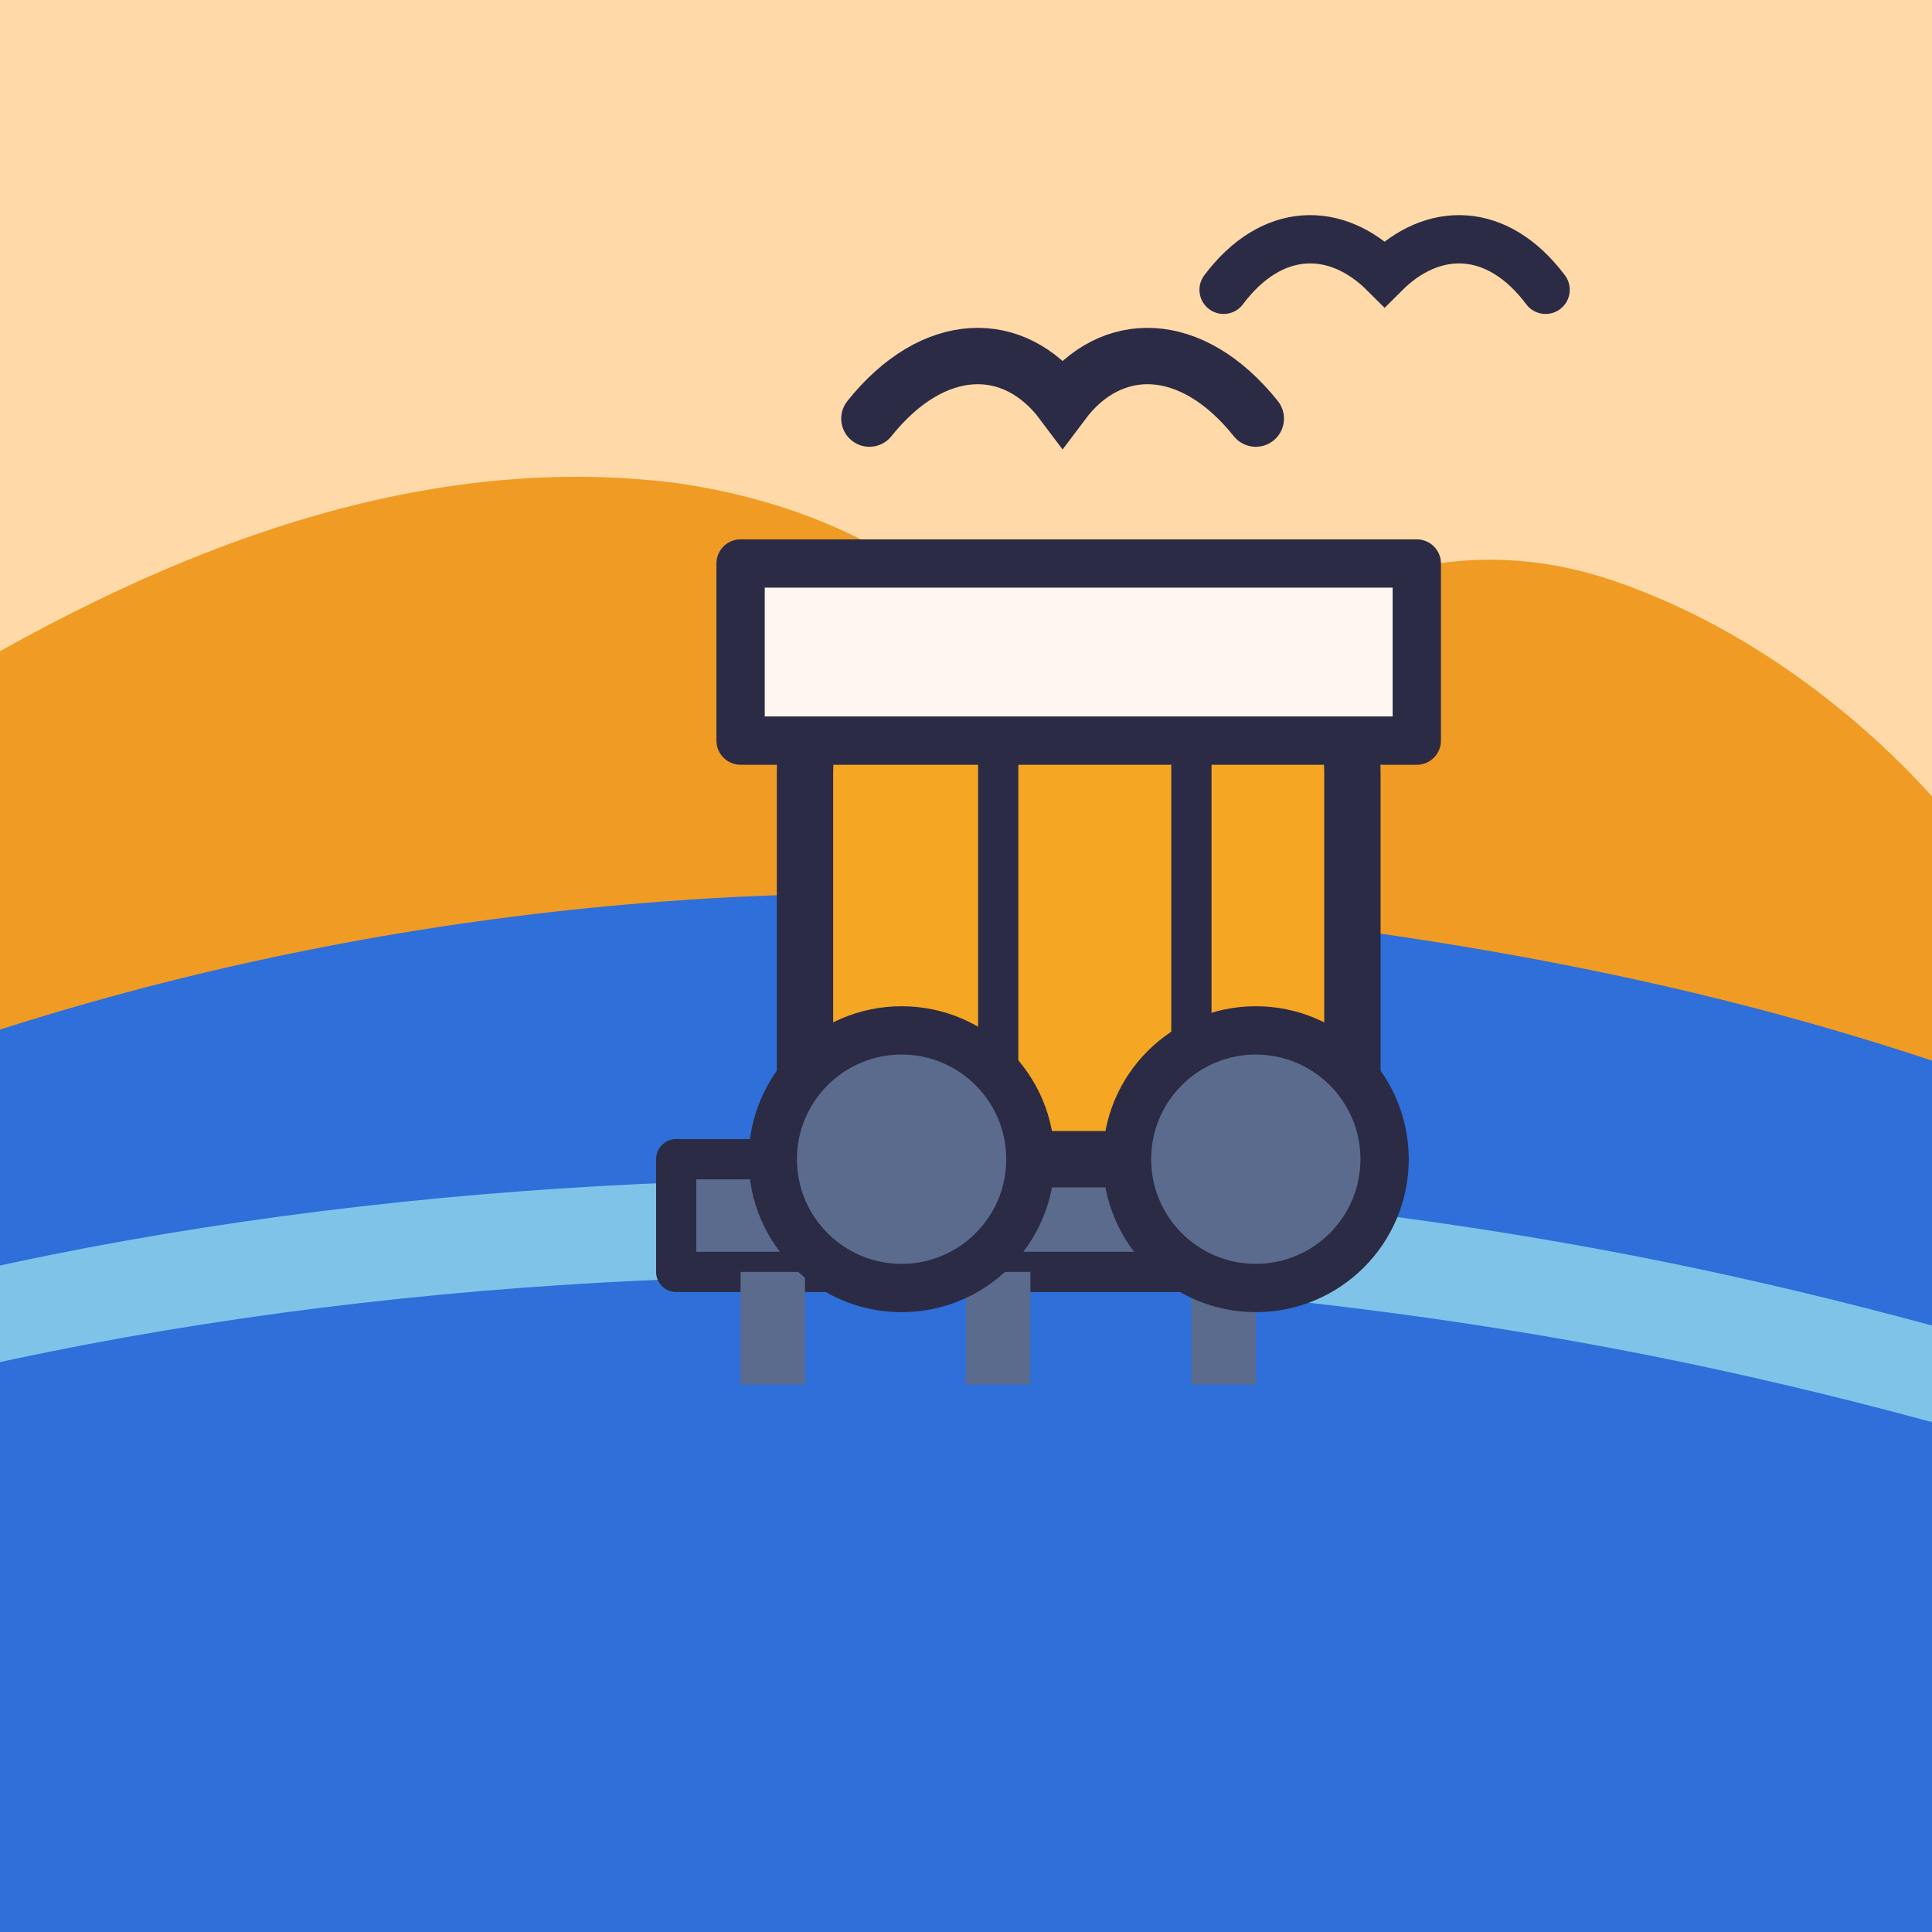
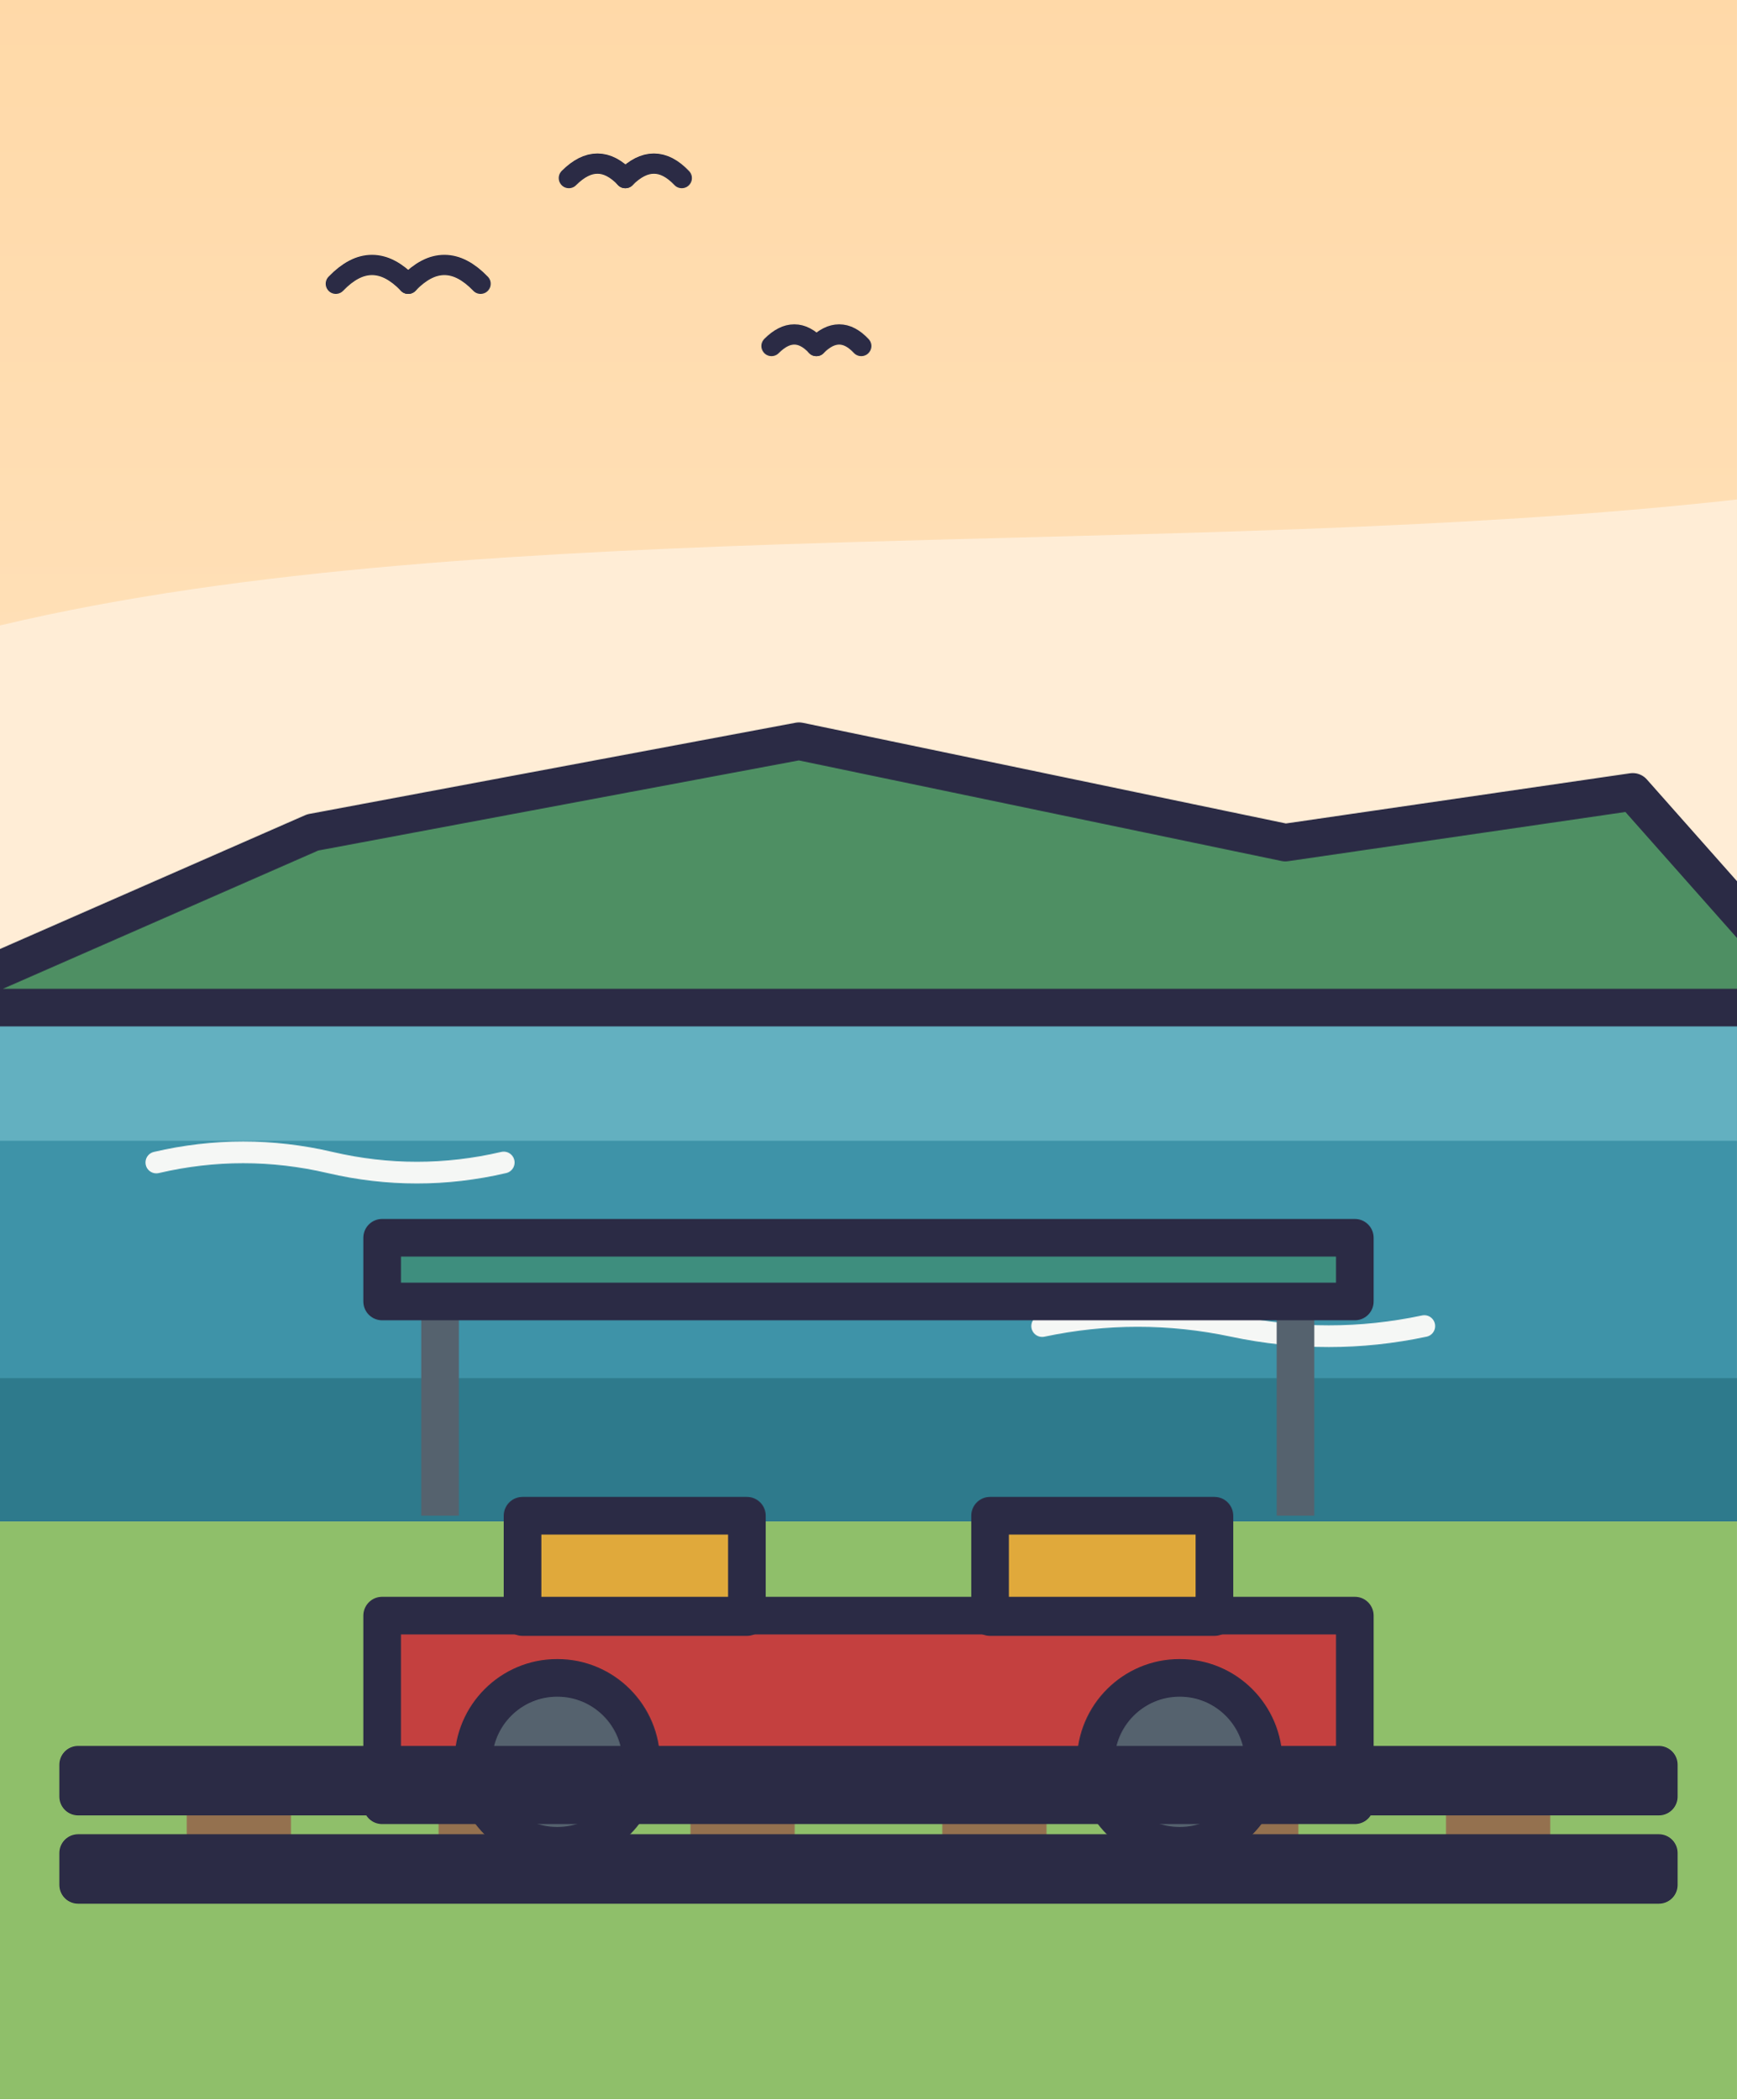
- <svg xmlns="http://www.w3.org/2000/svg" viewBox="0 0 120 120" width="120" height="120" role="img" aria-label="왕송호수 레일바이크" data-landmark="wangsong-lake">
-   <rect x="-6" y="-6" width="132" height="132" fill="#FFD9A8" />
-   <path d="M-6 126V44C10 34 26 28 42 30C56 32 64 40 70 50C76 38 88 32 100 36C112 40 122 50 126 58V126Z" fill="#EF9B24" />
-   <path d="M-6 126V66C16 58 42 54 68 56C92 58 110 62 126 68V126Z" fill="#2E6FD9" />
-   <path d="M-6 80C18 74 46 72 72 74C96 76 112 80 126 84V90C112 86 96 82 72 80C46 78 18 80 -6 86Z" fill="#7FC4E8" />
-   <path d="M54 26C58 21 63 21 66 25C69 21 74 21 78 26" stroke="#2B2B45" stroke-width="3.5" fill="none" stroke-linecap="round" />
-   <path d="M76 18C79 14 83 14 86 17C89 14 93 14 96 18" stroke="#2B2B45" stroke-width="3" fill="none" stroke-linecap="round" />
-   <path d="M42 72H82V79H42Z" fill="#5A6B8D" stroke="#2B2B45" stroke-width="2.5" stroke-linejoin="round" />
-   <path d="M48 79V86M62 79V86M76 79V86" stroke="#5A6B8D" stroke-width="4" fill="none" />
-   <path d="M50 72V48C50 41 54 37 60 37H74C80 37 84 41 84 48V72Z" fill="#F5A623" stroke="#2B2B45" stroke-width="3.5" stroke-linejoin="round" />
-   <path d="M46 35H88V46H46Z" fill="#FFF6F0" stroke="#2B2B45" stroke-width="3" stroke-linejoin="round" />
-   <path d="M62 46V70M74 46V70" stroke="#2B2B45" stroke-width="2.5" fill="none" />
-   <circle cx="56" cy="72" r="8" fill="#5A6B8D" stroke="#2B2B45" stroke-width="3" />
-   <circle cx="78" cy="72" r="8" fill="#5A6B8D" stroke="#2B2B45" stroke-width="3" />
+ <svg xmlns="http://www.w3.org/2000/svg" viewBox="0 0 120 145" width="120" height="145" role="img" aria-label="왕송호수 레일바이크" data-landmark="wangsong-lake">
+   <defs>
+     <linearGradient id="sky" x1="0" y1="0" x2="0" y2="1">
+       <stop offset="0" stop-color="#FFD9A8" />
+       <stop offset="1" stop-color="#FFEDD6" />
+     </linearGradient>
+   </defs>
+   <rect width="120" height="145" fill="url(#sky)" />
+   <path d="M0,43.2 C33.6,35.2 81.6,38.8 120,34.5 L120,69.6 L0,69.6 Z" fill="#FFEDD6" opacity="1" />
+   <g fill="none" stroke="#2B2B45" stroke-width="1.4" stroke-linecap="round">
+     <path d="M23.2,19.6 q2.5,-2.6 5.0,0" />
+     <path d="M28.2,19.6 q2.5,-2.6 5.0,0" />
+     <path d="M39.3,12.3 q2.0,-2.0 3.9,0" />
+     <path d="M43.2,12.3 q2.0,-2.0 3.9,0" />
+     <path d="M53.3,23.9 q1.6,-1.6 3.1,0" />
+     <path d="M56.4,23.9 q1.6,-1.6 3.1,0" />
+   </g>
+   <path d="M-6.0,69.6 L21.6,57.5 L55.2,51.2 L88.8,58.2 L112.8,54.7 L126.0,69.6 Z" fill="#4E8F63" />
+   <rect x="0.0" y="69.6" width="120.0" height="35.5" fill="#3E93A8" />
+   <rect x="0.0" y="69.6" width="120.0" height="9.2" fill="#63B0C0" />
+   <rect x="0.0" y="95.2" width="120.0" height="9.9" fill="#2E7A8C" />
+   <g fill="none" stroke="#F5F7F5" stroke-width="1.5" stroke-linecap="round">
+     <path d="M10.8,80.3 q6.0,-1.4 12.0,0 q6.0,1.4 12.0,0" />
+     <path d="M72.0,91.6 q6.6,-1.4 13.2,0 q6.6,1.4 13.2,0" />
+   </g>
+   <rect y="105.1" width="120" height="39.9" fill="#8FBF6A" />
+   <g fill="#94714F">
+     <rect x="12.9" y="122.5" width="7.2" height="4.3" />
+     <rect x="30.3" y="122.5" width="7.2" height="4.3" />
+     <rect x="47.7" y="122.5" width="7.2" height="4.3" />
+     <rect x="65.1" y="122.5" width="7.2" height="4.3" />
+     <rect x="82.5" y="122.5" width="7.2" height="4.3" />
+     <rect x="99.9" y="122.5" width="7.2" height="4.3" />
+   </g>
+   <rect fill="#8A97A3" x="5.4" y="121.9" width="109.2" height="2.2" />
+   <rect fill="#8A97A3" x="5.4" y="128.0" width="109.2" height="2.2" />
+   <path d="M26.4,111.6 L93.6,111.6 L93.6,124.7 L26.4,124.7 Z" fill="#C4403F" />
+   <g fill="#E0A93B">
+     <rect x="36.1" y="104.7" width="15.5" height="7.0" />
+     <rect x="68.4" y="104.7" width="15.5" height="7.0" />
+   </g>
+   <path d="M26.4,85.5 L93.6,85.5 L93.6,89.9 L26.4,89.9 Z" fill="#3E8E7E" />
+   <g fill="#55626E">
+     <rect x="29.1" y="89.9" width="2.6" height="14.8" />
+     <rect x="88.2" y="89.9" width="2.6" height="14.8" />
+   </g>
+   <circle fill="#55626E" cx="38.5" cy="121.7" r="5.8" />
+   <circle fill="#55626E" cx="81.5" cy="121.7" r="5.8" />
+   <g fill="none" stroke="#2B2B45" stroke-width="2.6" stroke-linejoin="round" stroke-linecap="round">
+     <path d="M-6.0,69.6 L21.6,57.5 L55.2,51.2 L88.8,58.2 L112.8,54.7 L126.0,69.6 Z" />
+     <rect x="5.4" y="121.9" width="109.2" height="2.2" />
+     <rect x="5.4" y="128.0" width="109.2" height="2.2" />
+     <path d="M26.4,111.6 L93.6,111.6 L93.6,124.7 L26.4,124.7 Z" />
+     <rect x="36.1" y="104.7" width="15.5" height="7.0" />
+     <rect x="68.4" y="104.7" width="15.5" height="7.0" />
+     <path d="M26.4,85.5 L93.6,85.5 L93.6,89.9 L26.4,89.9 Z" />
+     <circle cx="38.5" cy="121.7" r="5.8" />
+     <circle cx="81.5" cy="121.7" r="5.8" />
+   </g>
</svg>
